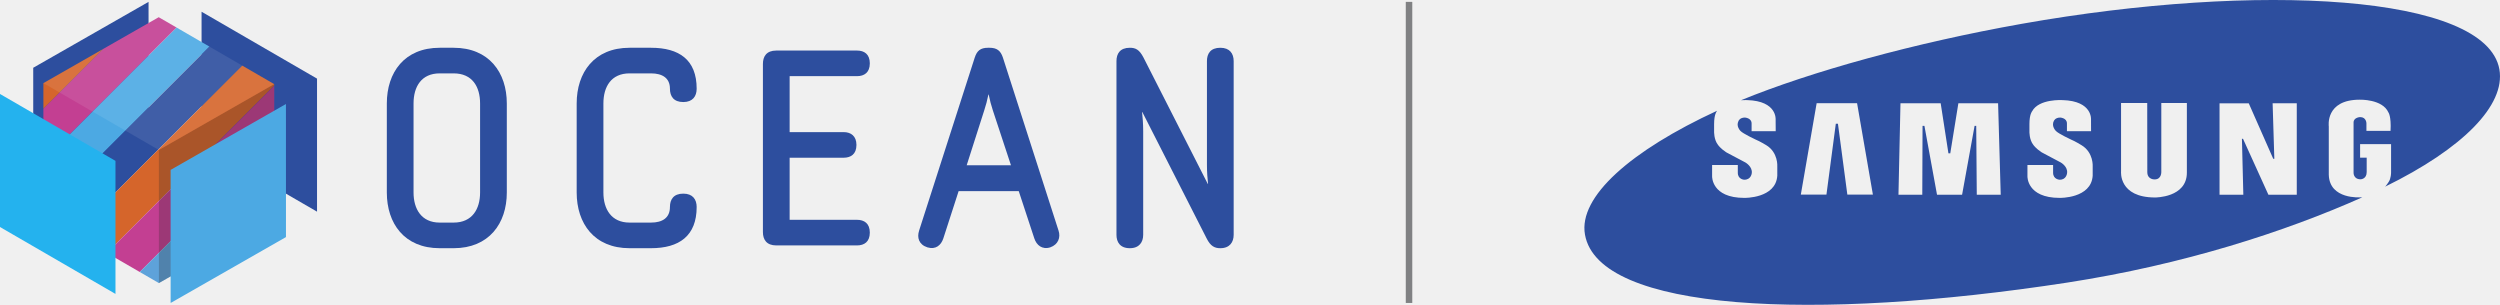
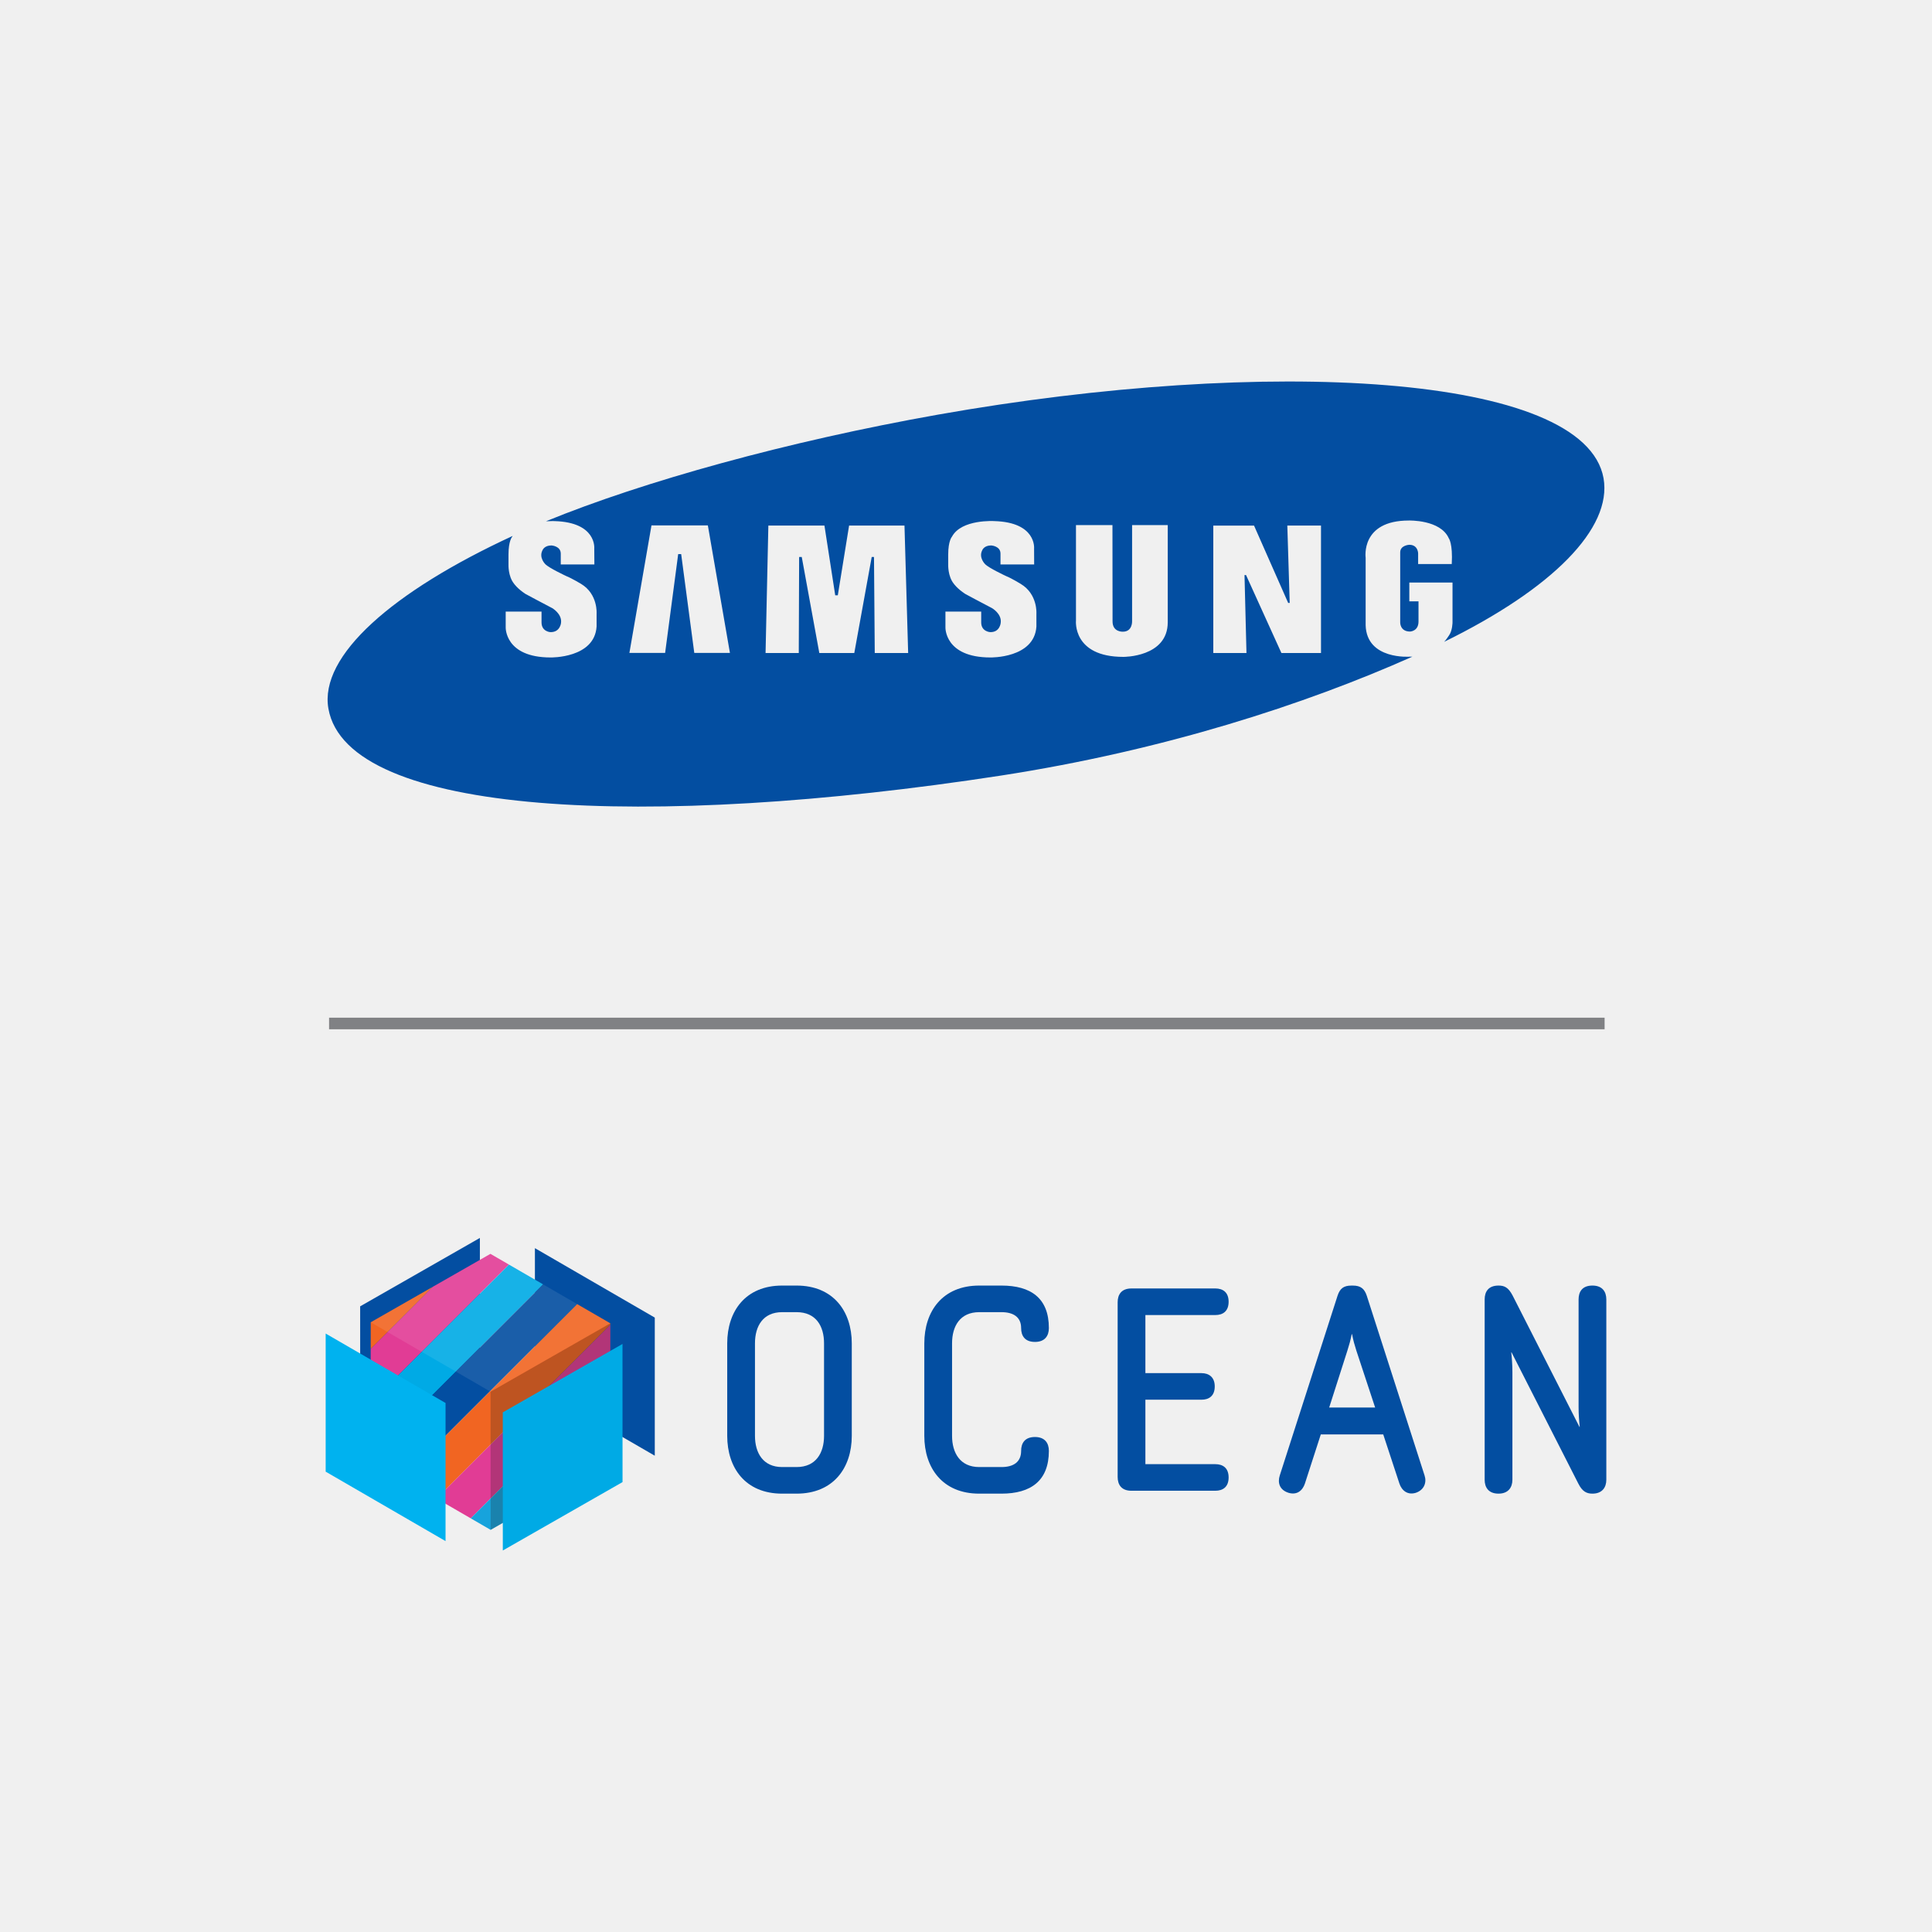
- <svg xmlns="http://www.w3.org/2000/svg" xmlns:xlink="http://www.w3.org/1999/xlink" version="1.1" id="Layer_1" x="0px" y="0px" width="769.3px" height="93.803px" viewBox="0 0 769.3 93.803" enable-background="new 0 0 769.3 93.803" xml:space="preserve">
+ <svg xmlns="http://www.w3.org/2000/svg" xmlns:xlink="http://www.w3.org/1999/xlink" version="1.1" id="Layer_1" x="0px" y="0px" width="500px" height="500px" viewBox="0 0 500 500" enable-background="new 0 0 500 500" xml:space="preserve">
  <g>
    <g>
-       <path fill-rule="evenodd" clip-rule="evenodd" fill="#2D4E9E" d="M733.933,57.449    c23.927-11.726,37.105-25.055,35.183-36.095C764.996-1.812,694.714-5.543,622.174,7.322    c-33.196,5.895-64.947,14.72-86.432,23.517c1.138-0.063,1.922-0.033,1.922-0.033    c9.301,0.273,8.731,6.041,8.731,6.041l0.025,3.522h-7.418v-2.387c0-1.695-2.059-1.809-2.059-1.809    c-1.596,0-1.97,1.058-1.97,1.058c-0.866,1.648,0.623,3.075,0.623,3.075c0.777,0.833,4.616,2.627,4.616,2.627    c1.248,0.497,3.282,1.732,3.282,1.732c3.75,2.259,3.413,6.569,3.413,6.569v2.834    c-0.447,7.035-10.15,6.826-10.15,6.826c-10.125,0-9.907-6.634-9.907-6.634v-3.491h7.908v2.388    c0,2.05,1.943,2.146,1.943,2.146c2.164,0.061,2.356-2.018,2.356-2.018c0.272-2.022-1.954-3.284-1.954-3.284    c-2.204-1.138-5.89-3.125-5.89-3.125c-1.816-1.186-2.538-2.276-2.538-2.276    c-1.313-1.634-1.211-4.181-1.211-4.181v-2.228c0-3.042,0.802-3.926,0.802-3.926    c0.041-0.061,0.071-0.127,0.121-0.189c-26.489,12.238-42.727,26.434-40.661,38.113    c4.173,23.678,70.442,26.771,148.409,14.771c35.895-5.543,67.142-15.702,90.795-26.24c-0.192,0-0.358,0-0.528,0    c0,0-9.557,0.768-9.788-6.921v-14.918c0,0-1.17-8.204,9.523-8.204c0,0,6.979-0.223,8.821,3.912    c0,0,0.911,1.12,0.657,5.686h-7.42v-2.355c0,0-0.015-1.889-1.946-1.889c0,0-2.011,0.08-2.011,1.665v15.43    c0,0-0.094,2.051,2.18,2.051c0,0,1.858-0.049,1.858-2.212V48.511h-2.027v-4.15h9.532v8.764    c0,0,0,1.826-0.768,2.898C735.015,56.024,734.239,57.209,733.933,57.449 M706.763,59.916h-8.733l-7.809-17.207    h-0.336l0.433,17.207h-7.321V31.8h8.994l7.531,17.063h0.336l-0.527-17.08h7.433V59.916z M660.767,52.947    c0,2.388,2.275,2.26,2.275,2.26c2.147,0,2.036-2.323,2.036-2.323V31.688h7.866v21.437    c0,7.736-9.791,7.642-9.791,7.642c-11.269,0-10.461-8.012-10.461-8.012V31.688h8.051L660.767,52.947z M636.038,40.369    v-2.387c0-1.695-2.058-1.809-2.058-1.809c-1.602,0-1.97,1.058-1.97,1.058    c-0.858,1.648,0.64,3.075,0.64,3.075c0.769,0.833,4.614,2.627,4.614,2.627c1.25,0.497,3.243,1.732,3.243,1.732    c3.773,2.259,3.453,6.569,3.453,6.569v2.834c-0.454,7.035-10.149,6.826-10.149,6.826    c-10.148,0-9.925-6.634-9.925-6.634v-3.491h7.893v2.388c0,2.05,1.977,2.146,1.977,2.146    c2.147,0.061,2.322-2.018,2.322-2.018c0.304-2.022-1.928-3.284-1.928-3.284c-2.205-1.138-5.889-3.125-5.889-3.125    c-1.819-1.186-2.547-2.276-2.547-2.276c-1.315-1.634-1.219-4.181-1.219-4.181v-2.228    c0-3.042,0.816-3.926,0.816-3.926c2.092-3.939,9.405-3.459,9.405-3.459c9.291,0.273,8.73,6.041,8.73,6.041    l0.016,3.522H636.038z M597.187,31.784l2.382,15.396h0.568l2.492-15.396h12.223l0.81,28.132h-7.369    l-0.168-21.194h-0.506l-3.844,21.194h-7.717l-3.876-21.194h-0.576l-0.081,21.194h-7.329l0.617-28.132H597.187z     M568.465,59.885l-2.893-21.804h-0.657l-2.884,21.804h-7.882l4.87-28.131h12.439l4.87,28.131H568.465z" />
+       <path fill-rule="evenodd" clip-rule="evenodd" fill="#034EA1" d="M373.738,166.109    c28.061-13.752,43.516-29.384,41.261-42.331c-4.829-27.168-87.257-31.545-172.331-16.456    c-38.931,6.914-76.17,17.264-101.366,27.58c1.334-0.074,2.254-0.039,2.254-0.039    c10.906,0.322,10.24,7.085,10.24,7.085l0.028,4.132h-8.7v-2.799c0-1.989-2.414-2.122-2.414-2.122    c-1.869,0-2.31,1.241-2.31,1.241c-1.017,1.933,0.731,3.606,0.731,3.606c0.911,0.977,5.412,3.08,5.412,3.08    c1.466,0.584,3.852,2.031,3.852,2.031c4.396,2.649,4.003,7.704,4.003,7.704v3.324    c-0.526,8.251-11.905,8.005-11.905,8.005c-11.875,0-11.619-7.78-11.619-7.78v-4.094h9.274v2.8    c0,2.404,2.281,2.516,2.281,2.516c2.536,0.073,2.762-2.366,2.762-2.366c0.319-2.371-2.29-3.852-2.29-3.852    c-2.585-1.335-6.906-3.664-6.906-3.664c-2.132-1.391-2.978-2.67-2.978-2.67c-1.54-1.916-1.42-4.904-1.42-4.904    v-2.612c0-3.568,0.941-4.604,0.941-4.604c0.046-0.072,0.082-0.149,0.141-0.223    c-31.066,14.354-50.111,31.002-47.687,44.697c4.894,27.77,82.614,31.398,174.051,17.325    c42.097-6.502,78.745-18.415,106.485-30.776c-0.226,0-0.422,0-0.621,0c0,0-11.207,0.902-11.479-8.116V144.333    c0,0-1.372-9.621,11.17-9.621c0,0,8.185-0.262,10.344,4.586c0,0,1.071,1.315,0.77,6.67h-8.7v-2.762    c0,0-0.017-2.215-2.281-2.215c0,0-2.359,0.094-2.359,1.953v18.095c0,0-0.11,2.405,2.557,2.405    c0,0,2.179-0.057,2.179-2.594v-5.223h-2.376v-4.866h11.178v10.277c0,0,0,2.142-0.901,3.4    C375.006,164.439,374.096,165.829,373.738,166.109 M341.872,169.003h-10.241l-9.158-20.178h-0.395l0.507,20.178H314    v-32.973h10.548l8.832,20.009h0.395l-0.619-20.03h8.717V169.003z M287.929,160.832    c0,2.8,2.67,2.65,2.67,2.65c2.518,0,2.386-2.726,2.386-2.726v-24.857h9.226v25.14    c0,9.073-11.482,8.961-11.482,8.961c-13.216,0-12.268-9.395-12.268-9.395v-24.707h9.442L287.929,160.832z     M258.928,146.08v-2.799c0-1.989-2.412-2.122-2.412-2.122c-1.879,0-2.312,1.241-2.312,1.241    c-1.005,1.933,0.75,3.606,0.75,3.606c0.903,0.977,5.413,3.08,5.413,3.08c1.466,0.584,3.804,2.031,3.804,2.031    c4.425,2.649,4.05,7.704,4.05,7.704v3.324c-0.534,8.251-11.902,8.005-11.902,8.005    c-11.902,0-11.641-7.78-11.641-7.78v-4.094h9.256v2.8c0,2.404,2.318,2.516,2.318,2.516    c2.518,0.073,2.725-2.366,2.725-2.366c0.356-2.371-2.263-3.852-2.263-3.852    c-2.585-1.335-6.906-3.664-6.906-3.664c-2.132-1.391-2.986-2.67-2.986-2.67    c-1.542-1.916-1.428-4.904-1.428-4.904v-2.612c0-3.568,0.957-4.604,0.957-4.604    c2.453-4.621,11.028-4.058,11.028-4.058c10.898,0.322,10.241,7.085,10.241,7.085l0.02,4.132H258.928z     M213.364,136.01l2.792,18.058h0.667l2.922-18.058h14.335l0.95,32.994h-8.644l-0.197-24.856h-0.592l-4.509,24.856    h-9.048l-4.546-24.856h-0.678l-0.094,24.856h-8.596l0.724-32.994H213.364z M179.678,168.967l-3.393-25.571h-0.77    l-3.381,25.571h-9.244l5.712-32.992h14.59l5.711,32.992H179.678z" />
    </g>
-     <line fill="none" stroke="#808183" stroke-width="2" stroke-miterlimit="10" x1="433.586" y1="0.575" x2="433.586" y2="93.228" />
+     <g>
+       <rect x="85.164" y="263.376" fill="#808184" width="330.106" height="3" />
+     </g>
    <g>
      <g>
-         <path fill="#2D4E9E" d="M135.31,76.377c-10.88,0-16.276-7.625-16.276-17.134V31.831     c0-9.509,5.396-17.133,16.276-17.133h4.283c10.879,0,16.362,7.623,16.362,17.133v27.412     c0,9.509-5.483,17.134-16.362,17.134H135.31z M147.731,31.831c0-5.14-2.399-9.252-8.138-9.252h-4.283     c-5.654,0-8.053,4.112-8.053,9.252v27.412c0,5.054,2.399,9.252,8.053,9.252h4.283c5.739,0,8.138-4.198,8.138-9.252     V31.831z" />
-         <path fill="#2D4E9E" d="M193.731,76.377c-10.879,0-16.276-7.625-16.276-17.134V31.831     c0-9.509,5.397-17.133,16.276-17.133h6.597c8.653,0,14.049,3.683,14.049,12.592c0,2.312-1.2,4.112-4.112,4.112     c-2.999,0-4.112-1.799-4.112-4.112c0-3.255-2.313-4.712-5.825-4.712h-6.597c-5.654,0-8.052,4.112-8.052,9.252     v27.412c0,5.054,2.397,9.252,8.052,9.252h6.597c3.512,0,5.825-1.456,5.825-4.797c0-2.313,1.114-4.112,4.112-4.112     c2.912,0,4.112,1.799,4.112,4.112c0,8.908-5.396,12.679-14.049,12.679H193.731z" />
-         <path fill="#2D4E9E" d="M238.876,75.521c-2.998,0-4.112-1.8-4.112-4.113V19.667c0-2.313,1.114-4.112,4.112-4.112     h24.842c2.228,0,3.942,1.114,3.942,3.941c0,2.827-1.714,3.94-3.942,3.94h-20.73v17.218h16.619     c2.227,0,3.94,1.2,3.94,3.941c0,2.826-1.713,3.939-3.94,3.939h-16.619v19.105h20.73     c2.228,0,3.942,1.113,3.942,3.94c0,2.827-1.714,3.942-3.942,3.942H238.876z" />
-         <path fill="#2D4E9E" d="M313.49,58.816h-18.503l-4.712,14.563c-0.686,2.057-2.313,3.511-4.884,2.741     c-2.656-0.857-3.255-2.999-2.57-5.141l17.133-53.283c0.685-2.056,1.713-2.998,4.112-2.998h0.429     c2.312,0,3.425,0.942,4.111,2.998l17.133,53.283c0.685,2.056-0.086,4.284-2.571,5.141     c-2.484,0.769-4.197-0.685-4.883-2.741L313.49,58.816z M305.522,33.972c-0.599-1.884-0.856-2.827-1.284-4.882     h-0.086c-0.428,2.055-0.685,2.998-1.285,4.882l-5.396,16.877h13.621L305.522,33.972z" />
-         <path fill="#2D4E9E" d="M351.525,34.487h-0.086c0.172,1.541,0.344,3.597,0.344,5.91v31.867     c0,2.229-1.199,4.113-4.112,4.113c-2.998,0-4.113-1.884-4.113-4.113V18.811c0-2.314,1.115-4.112,4.113-4.112     c1.713,0,2.913,0.513,4.197,2.998l19.788,38.892h0.086c-0.172-1.542-0.342-3.598-0.342-5.91V18.811     c0-2.314,1.112-4.112,4.112-4.112c2.914,0,4.112,1.798,4.112,4.112v53.453c0,2.229-1.198,4.113-4.112,4.113     c-1.712,0-2.999-0.6-4.198-2.998L351.525,34.487z" />
+         <path fill="#034EA1" d="M202.416,386.553c-9.498,0-14.211-6.654-14.211-14.956v-23.934     c0-8.302,4.713-14.959,14.211-14.959h3.739c9.499,0,14.285,6.657,14.285,14.959v23.934     c0,8.302-4.786,14.956-14.285,14.956H202.416z M213.261,347.663c0-4.487-2.095-8.078-7.105-8.078h-3.739     c-4.936,0-7.03,3.591-7.03,8.078v23.934c0,4.412,2.095,8.076,7.03,8.076h3.739     c5.011,0,7.105-3.664,7.105-8.076V347.663z" />
+         <path fill="#034EA1" d="M253.422,386.553c-9.499,0-14.21-6.654-14.21-14.956v-23.934c0-8.302,4.711-14.959,14.21-14.959     h5.759c7.555,0,12.266,3.218,12.266,10.994c0,2.02-1.047,3.59-3.59,3.59c-2.618,0-3.59-1.57-3.59-3.59     c0-2.841-2.019-4.113-5.086-4.113h-5.759c-4.936,0-7.03,3.591-7.03,8.078v23.934     c0,4.412,2.094,8.076,7.03,8.076h5.759c3.066,0,5.086-1.272,5.086-4.188c0-2.02,0.972-3.59,3.59-3.59     c2.543,0,3.59,1.57,3.59,3.59c0,7.777-4.711,11.067-12.266,11.067H253.422z" />
+         <path fill="#034EA1" d="M292.836,385.807c-2.617,0-3.59-1.571-3.59-3.591v-45.172     c0-2.019,0.973-3.592,3.59-3.592h21.689c1.944,0,3.441,0.973,3.441,3.442c0,2.467-1.497,3.439-3.441,3.439     h-18.099v15.033h14.51c1.944,0,3.439,1.047,3.439,3.439c0,2.468-1.495,3.439-3.439,3.439h-14.51v16.68h18.099     c1.944,0,3.441,0.973,3.441,3.439c0,2.47-1.497,3.441-3.441,3.441H292.836z" />
+         <path fill="#034EA1" d="M357.979,371.222h-16.155l-4.113,12.715c-0.6,1.795-2.019,3.066-4.264,2.393     c-2.318-0.748-2.842-2.617-2.243-4.486l14.957-46.52c0.599-1.795,1.496-2.618,3.59-2.618h0.376     c2.018,0,2.99,0.823,3.589,2.618l14.958,46.52c0.599,1.794-0.074,3.738-2.244,4.486     c-2.169,0.674-3.664-0.598-4.264-2.393L357.979,371.222z M351.023,349.533c-0.523-1.645-0.749-2.469-1.122-4.263     h-0.074c-0.374,1.794-0.6,2.617-1.123,4.263l-4.711,14.733h11.892L351.023,349.533z" />
+         <path fill="#034EA1" d="M391.185,349.981h-0.075c0.15,1.346,0.299,3.142,0.299,5.161v27.822     c0,1.944-1.047,3.588-3.588,3.588c-2.619,0-3.592-1.643-3.592-3.588v-46.67c0-2.019,0.973-3.591,3.592-3.591     c1.494,0,2.541,0.45,3.663,2.618l17.277,33.955h0.075c-0.15-1.347-0.3-3.142-0.3-5.16v-27.822     c0-2.019,0.973-3.591,3.59-3.591c2.543,0,3.59,1.571,3.59,3.591v46.67c0,1.944-1.047,3.588-3.59,3.588     c-1.496,0-2.617-0.521-3.665-2.616L391.185,349.981z" />
      </g>
-       <polygon fill="#2D4E9E" points="10.225,20.853 10.235,61.798 45.724,41.521 45.712,0.575   " />
-       <polygon fill="#2D4E9E" points="97.558,65.134 62.025,44.548 62.025,3.608 97.558,24.194   " />
+       <polygon fill="#034EA1" points="93.209,338.078 93.218,373.827 124.202,356.123 124.193,320.375   " />
+       <polygon fill="#034EA1" points="169.457,376.738 138.435,358.766 138.435,323.022 169.457,340.994   " />
      <g>
        <defs>
-           <polygon id="SVGID_1_" points="84.372,25.886 48.838,5.299 13.35,25.58 13.35,66.52 48.896,87.112 84.382,66.832           " />
+           <polygon id="SVGID_1_" points="157.945,342.473 126.922,324.499 95.939,342.206 95.939,377.949 126.972,395.926       157.954,378.221     " />
        </defs>
        <clipPath id="SVGID_2_">
          <use xlink:href="#SVGID_1_" overflow="visible" />
        </clipPath>
        <g clip-path="url(#SVGID_2_)">
-           <rect x="-34.441" y="10.513" transform="matrix(0.7071 -0.7071 0.7071 0.7071 -4.7771 20.7892)" fill="#D5652B" width="114.292" height="11.295" />
-           <rect x="-26.454" y="18.501" transform="matrix(0.7071 -0.7071 0.7071 0.7071 -8.0849 28.7756)" fill="#C33F92" width="114.295" height="11.293" />
-           <rect x="-18.472" y="26.488" transform="matrix(0.7071 -0.7071 0.7071 0.7071 -11.3927 36.7583)" fill="#4CA9E3" width="114.295" height="11.287" />
-           <rect x="-10.488" y="34.468" transform="matrix(0.7071 -0.7071 0.7071 0.7071 -14.699 44.7413)" fill="#2D4E9E" width="114.294" height="11.292" />
-           <rect x="-2.502" y="42.452" transform="matrix(0.7071 -0.7071 0.7071 0.7071 -18.0071 52.7275)" fill="#D5652B" width="114.29" height="11.295" />
-           <rect x="5.485" y="50.439" transform="matrix(0.7071 -0.7071 0.7071 0.7071 -21.3146 60.714)" fill="#C33F92" width="114.291" height="11.294" />
-           <rect x="13.469" y="58.425" transform="matrix(0.7071 -0.7071 0.7071 0.7071 -24.6207 68.6982)" fill="#5EA2DA" width="114.292" height="11.288" />
-           <rect x="21.453" y="66.405" transform="matrix(0.7071 -0.7071 0.7071 0.7071 -27.9283 76.6838)" fill="#304790" width="114.292" height="11.297" />
-           <rect x="29.438" y="74.394" transform="matrix(0.7071 -0.7071 0.7071 0.7071 -31.236 84.6696)" fill="#CE632D" width="114.294" height="11.291" />
-           <rect x="37.423" y="82.379" transform="matrix(0.7071 -0.7071 0.7071 0.7071 -34.5434 92.652)" fill="#C03288" width="114.291" height="11.289" />
+           <rect x="54.214" y="329.051" transform="matrix(0.7071 -0.7071 0.7071 0.7071 -205.6721 171.4416)" fill="#F16522" width="99.784" height="9.862" />
+           <rect x="61.187" y="336.026" transform="matrix(0.7071 -0.7071 0.7071 0.7071 -208.556 178.4063)" fill="#E13C95" width="99.786" height="9.858" />
+           <rect x="68.156" y="342.998" transform="matrix(0.7071 -0.7071 0.7071 0.7071 -211.4422 185.3738)" fill="#00AAE5" width="99.788" height="9.855" />
+           <rect x="75.126" y="349.966" transform="matrix(0.7071 -0.7071 0.7071 0.7071 -214.3284 192.3411)" fill="#034EA1" width="99.786" height="9.858" />
+           <rect x="82.098" y="356.936" transform="matrix(0.7071 -0.7071 0.7071 0.7071 -217.2218 199.3235)" fill="#F16522" width="99.782" height="9.861" />
+           <rect x="89.072" y="363.909" transform="matrix(0.7071 -0.7071 0.7071 0.7071 -220.1072 206.292)" fill="#E13C95" width="99.782" height="9.86" />
+           <rect x="96.041" y="370.88" transform="matrix(0.7071 -0.7071 0.7071 0.7071 -222.9941 213.2651)" fill="#17A3DC" width="99.786" height="9.855" />
+           <rect x="103.013" y="377.849" transform="matrix(0.7071 -0.7071 0.7071 0.7071 -225.8842 220.2388)" fill="#1E4593" width="99.784" height="9.864" />
+           <rect x="109.985" y="384.823" transform="matrix(0.7071 -0.7071 0.7071 0.7071 -228.7715 227.2117)" fill="#E96424" width="99.785" height="9.857" />
+           <rect x="116.955" y="391.795" transform="matrix(0.7071 -0.7071 0.7071 0.7071 -231.6565 234.176)" fill="#DE2E8A" width="99.784" height="9.855" />
        </g>
      </g>
-       <polygon fill="#24B2EE" points="35.534,90.445 0,69.859 0,28.917 35.534,49.503   " />
+       <polygon fill="#00B2EF" points="115.306,398.836 84.283,380.864 84.283,345.119 115.306,363.092   " />
      <g opacity="0.5">
        <defs>
-           <polygon id="SVGID_3_" opacity="0.5" points="48.884,46.164 48.896,87.112 84.382,66.832 84.372,25.886     " />
+           <polygon id="SVGID_3_" opacity="0.5" points="126.961,360.176 126.972,395.926 157.954,378.221 157.945,342.473     " />
        </defs>
-         <use xlink:href="#SVGID_3_" overflow="visible" fill="#252324" />
+         <use xlink:href="#SVGID_3_" overflow="visible" fill="#231F20" />
        <clipPath id="SVGID_4_">
          <use xlink:href="#SVGID_3_" overflow="visible" />
        </clipPath>
      </g>
-       <polygon fill="#4CA9E3" points="52.501,52.282 52.511,93.228 88,72.952 87.989,32.004   " />
+       <polygon fill="#00AAE5" points="130.119,365.519 130.128,401.266 161.112,383.562 161.102,347.815   " />
      <g opacity="0.3">
        <defs>
-           <polygon id="SVGID_5_" opacity="0.3" points="48.884,46.164 13.35,25.577 48.838,5.299 84.372,25.886     " />
+           <polygon id="SVGID_5_" opacity="0.3" points="126.961,360.176 95.939,342.204 126.922,324.499 157.945,342.473     " />
        </defs>
        <use xlink:href="#SVGID_5_" overflow="visible" fill="#FFFFFF" />
        <clipPath id="SVGID_6_">
          <use xlink:href="#SVGID_5_" overflow="visible" />
        </clipPath>
      </g>
    </g>
  </g>
</svg>
